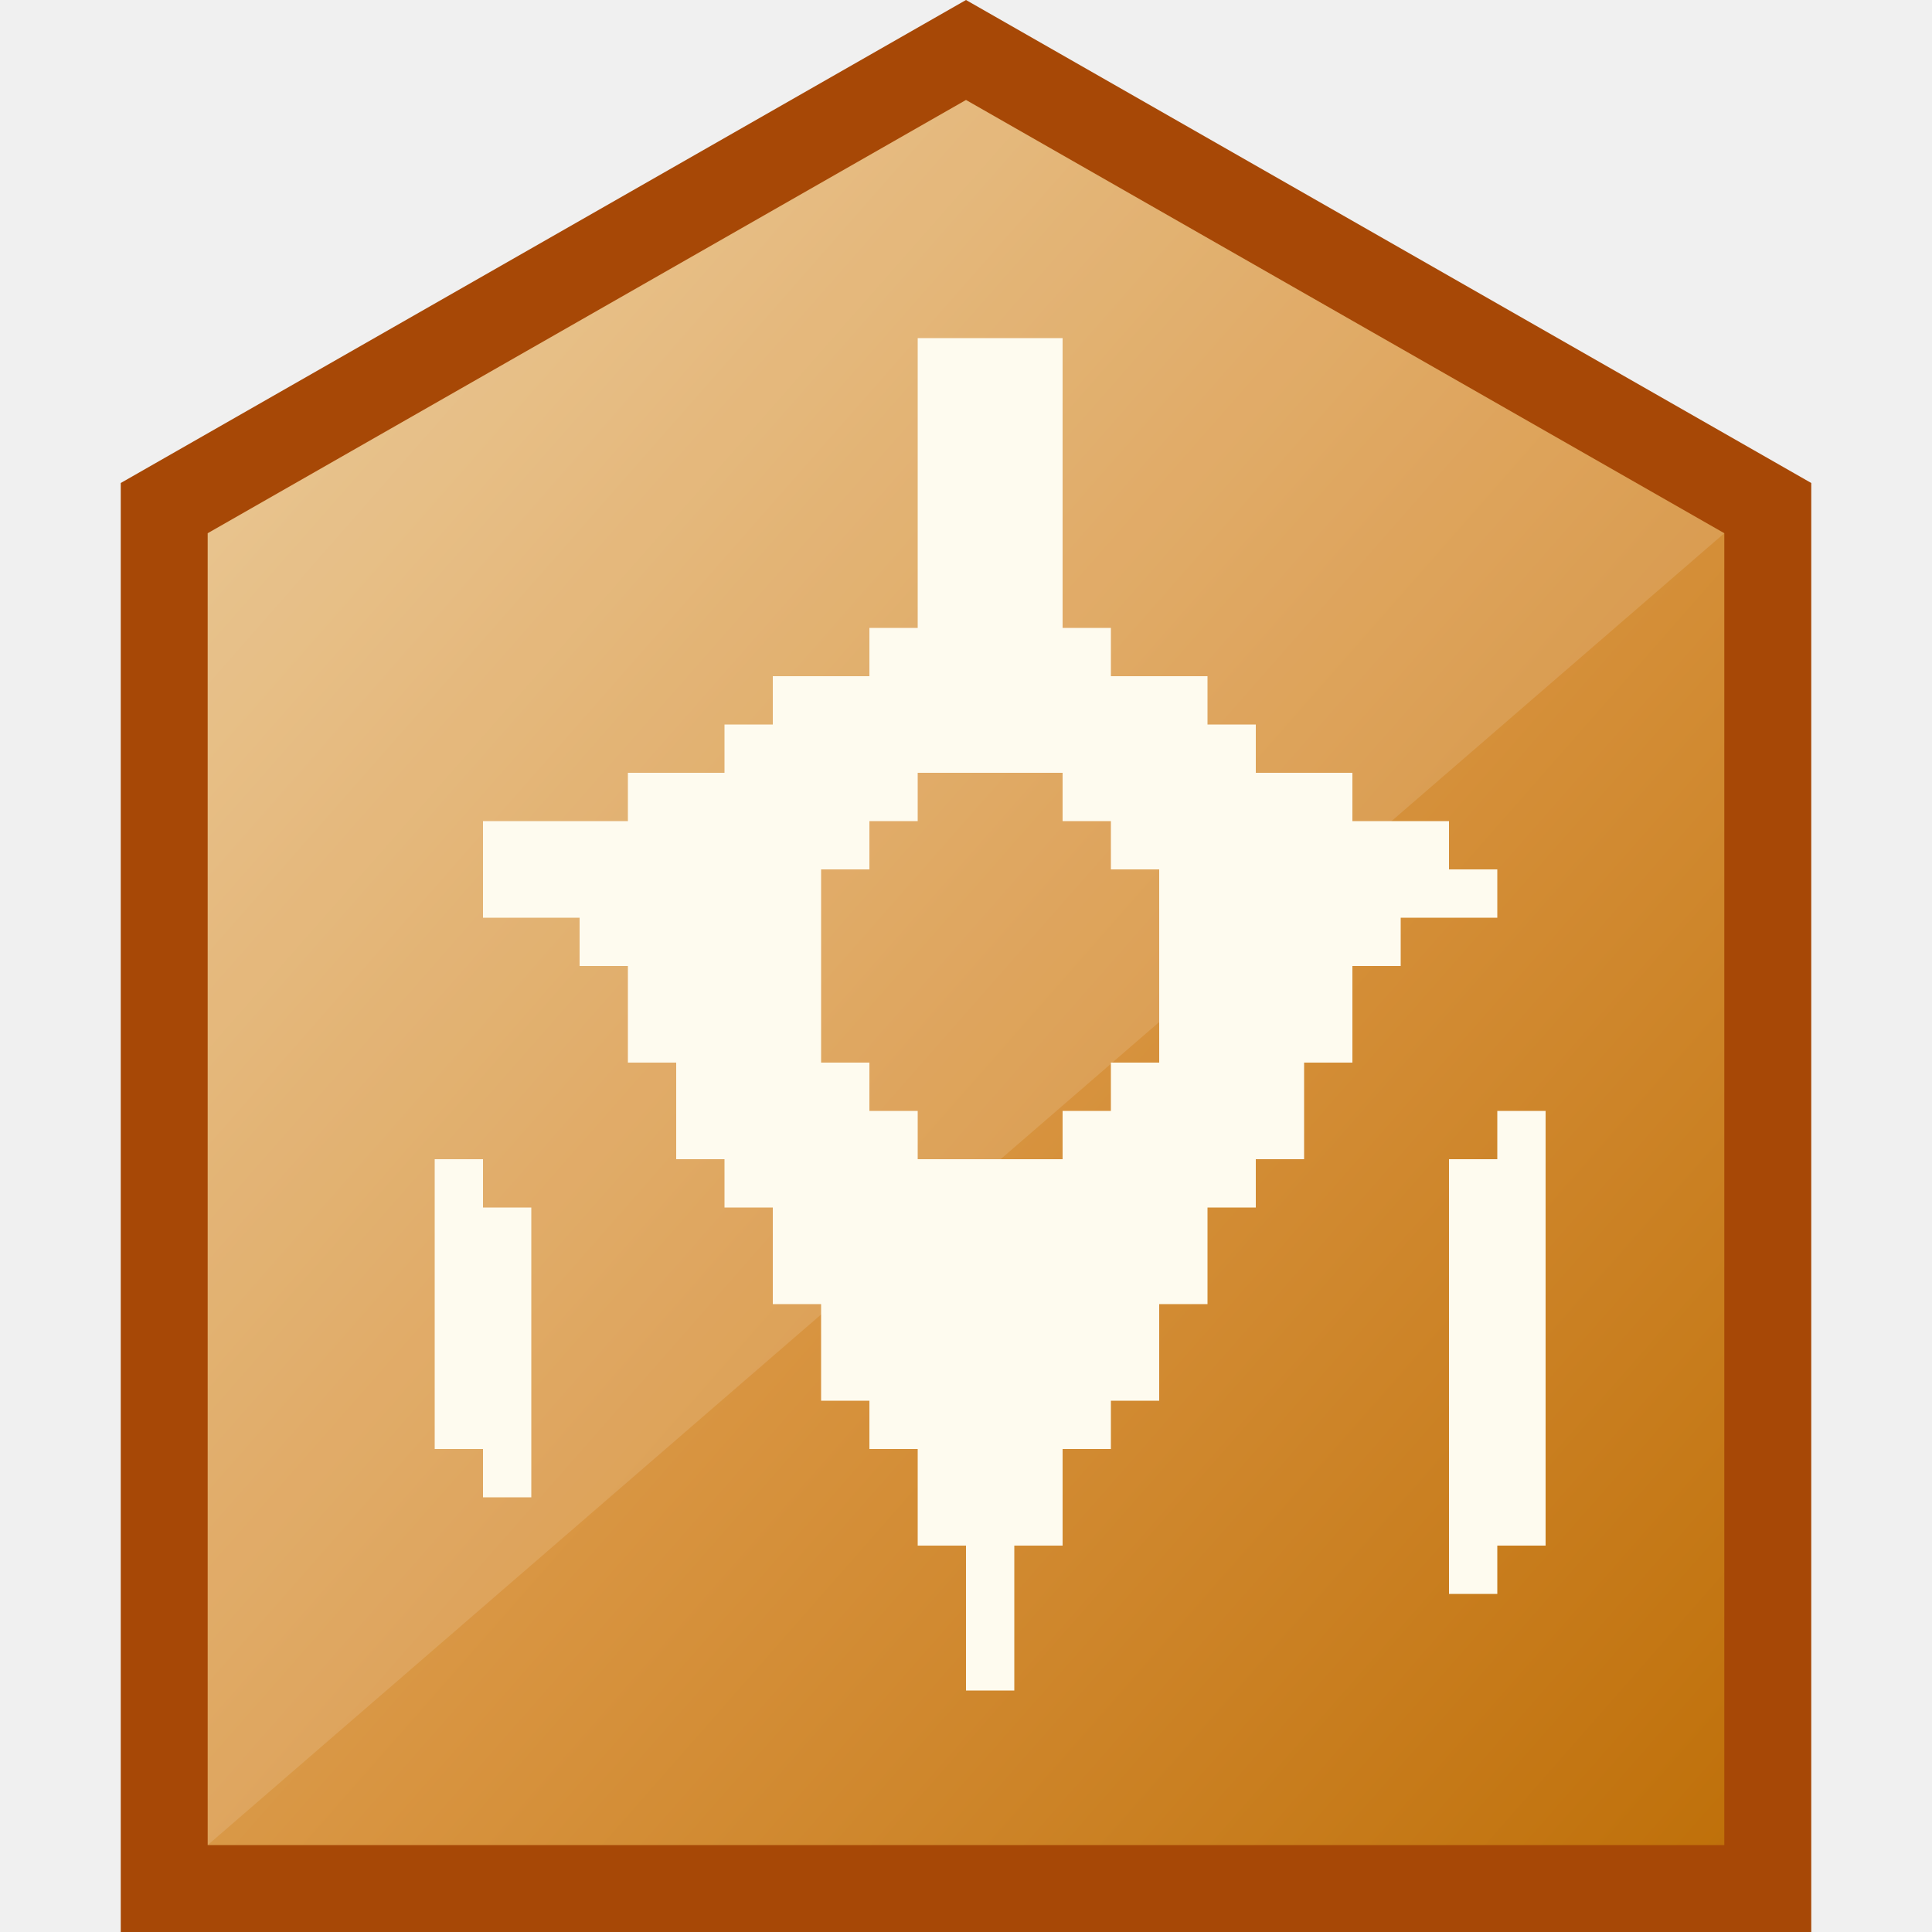
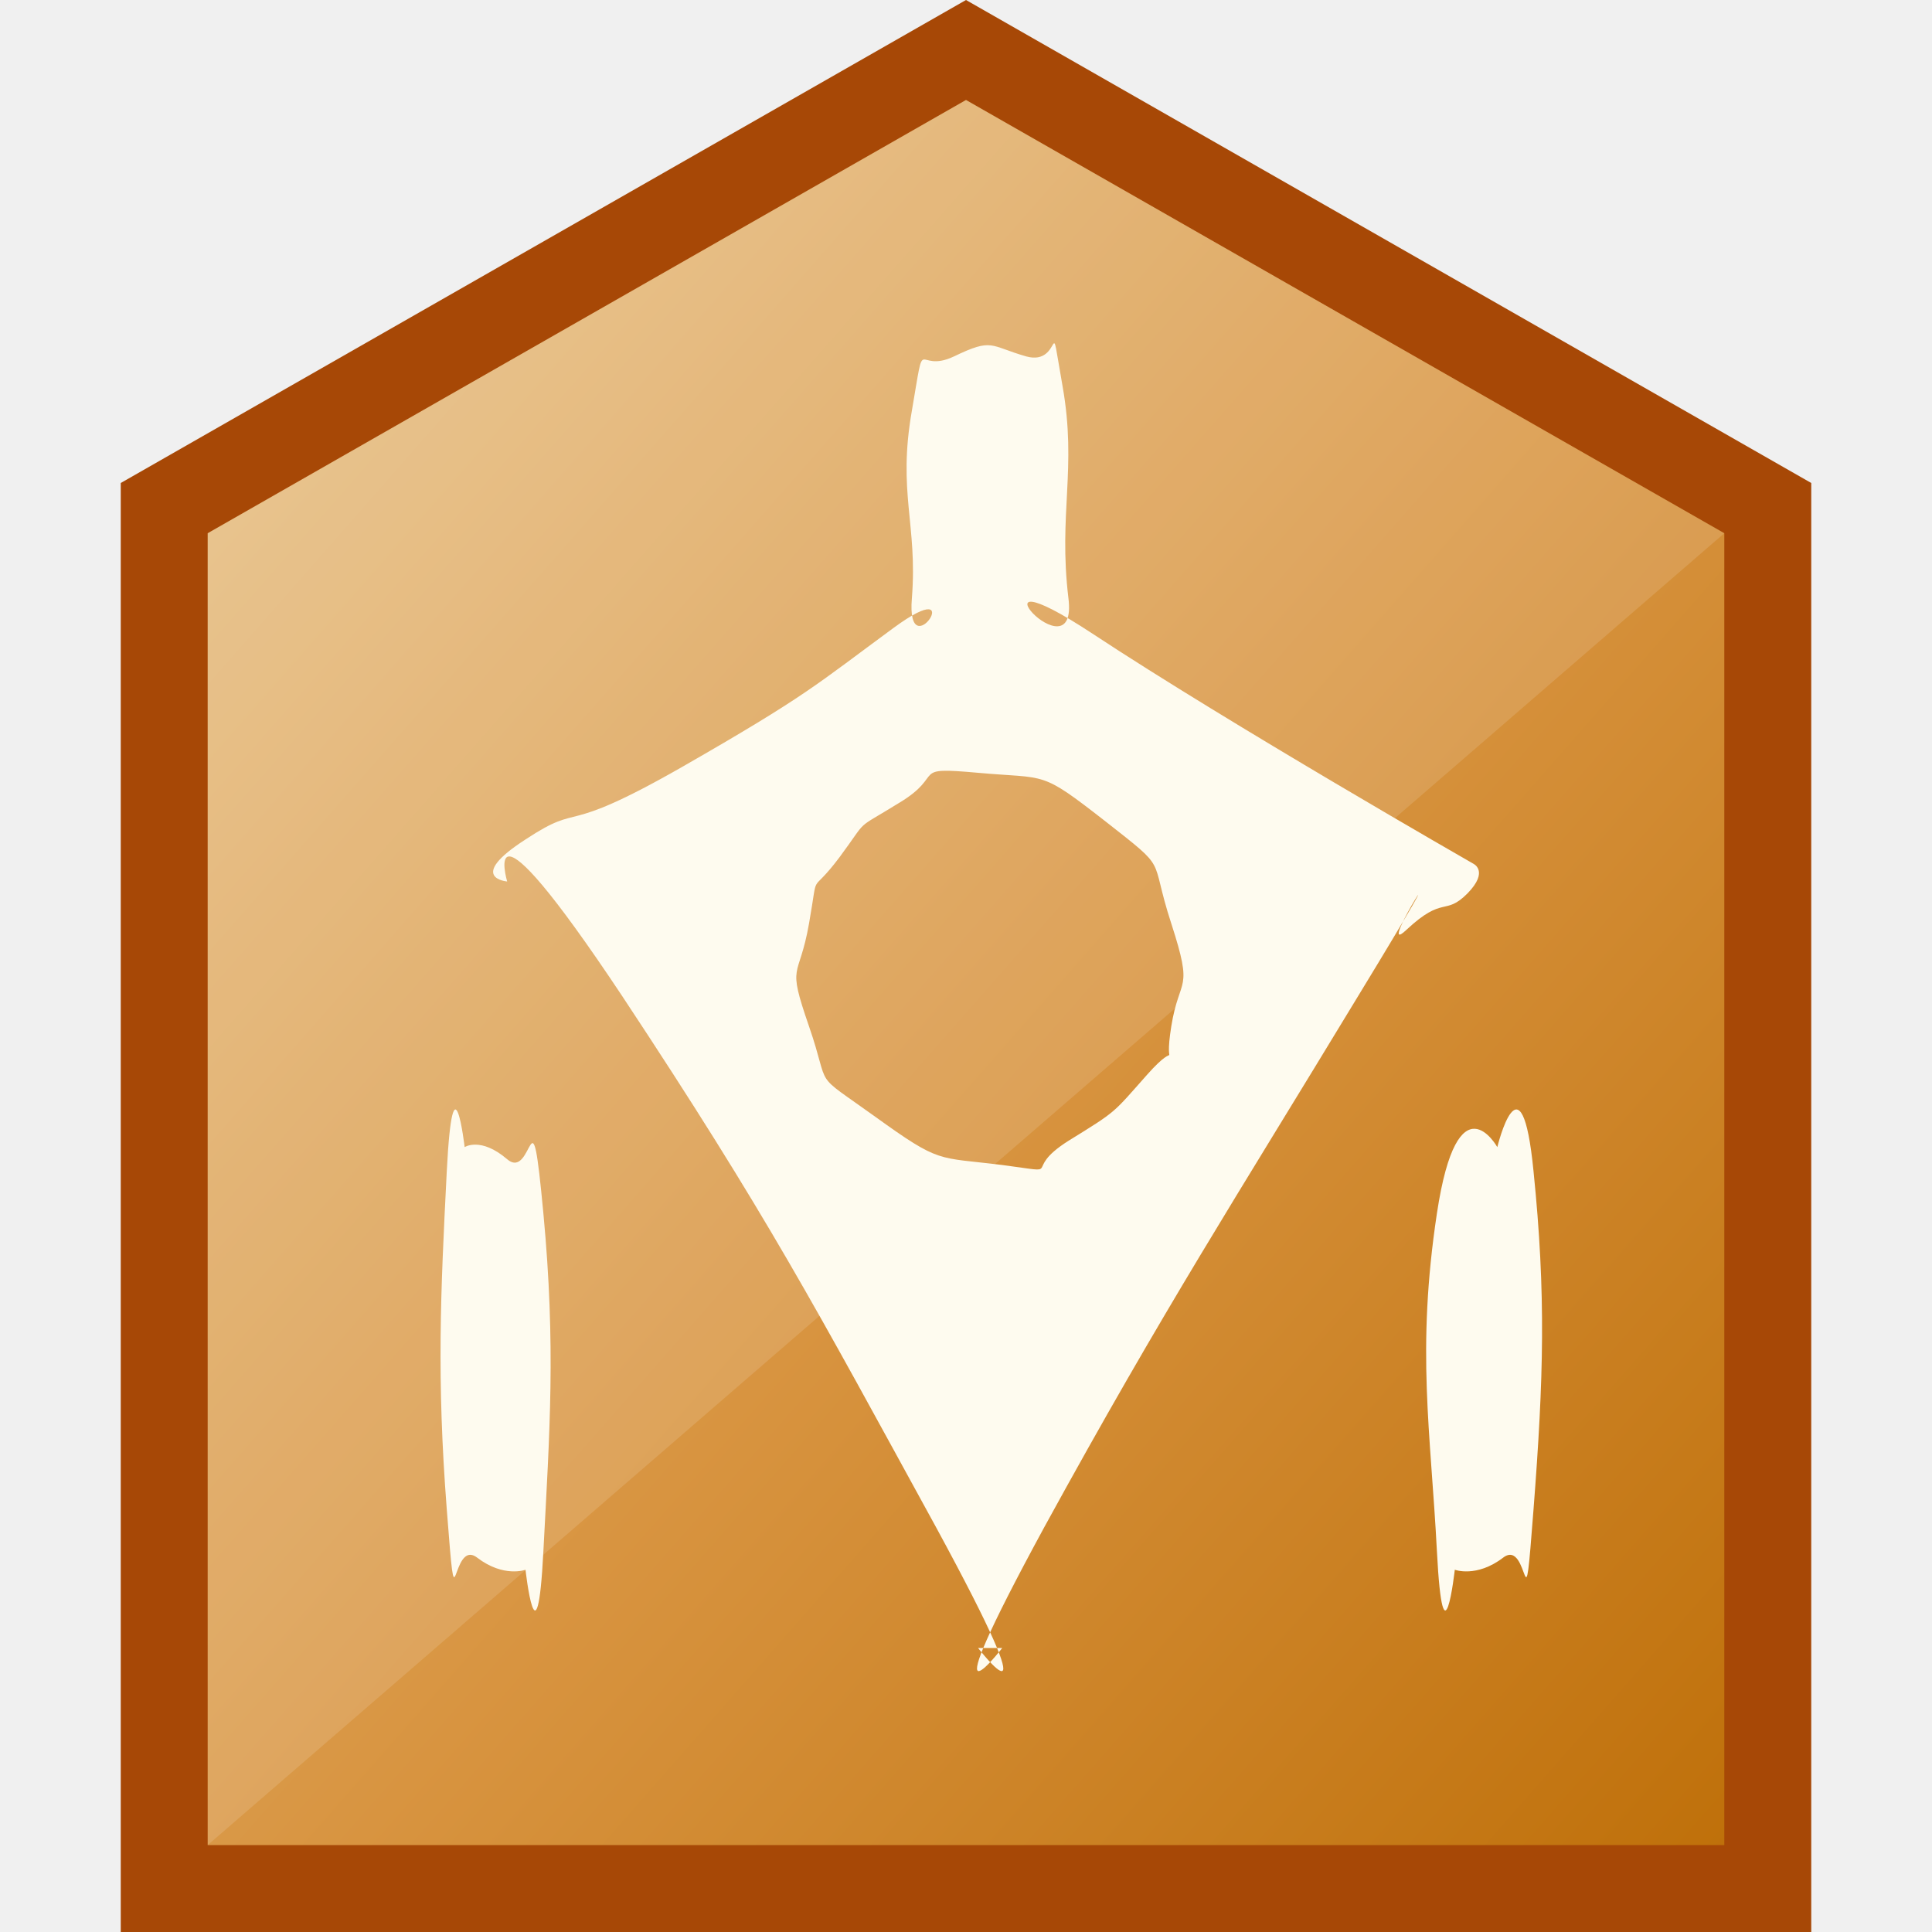
<svg xmlns="http://www.w3.org/2000/svg" viewBox="0 0 40 40" role="img" aria-label="resistance">
  <defs>
    <linearGradient id="b" x1="0" y1="0" x2="1" y2="1">
      <stop offset="0" stop-color="#E9C68F" />
      <stop offset=".55" stop-color="#D89440" />
      <stop offset="1" stop-color="#BF700A" />
    </linearGradient>
  </defs>
  <path fill="#A74806" d="M20 0L37.5 10V40H2.5V10Z" />
  <path fill="url(#b)" d="M20 2.07L35.7 11.04V38.2H4.3V11.04Z" />
  <path fill="#fff" fill-opacity=".13" d="M20 2.07L35.7 11.04L4.3 38.2V11.04Z" />
-   <path fill="#FEFBEF" fill-rule="evenodd" d="M19 7L22 7L22 13L23 13L23 14L25 14L25 15L26 15L26 16L28 16L28 17L30 17L30 18L31 18L31 19L29 19L29 20L28 20L28 22L27 22L27 24L26 24L26 25L25 25L25 27L24 27L24 29L23 29L23 30L22 30L22 32L21 32L21 35L20 35L20 32L19 32L19 30L18 30L18 29L17 29L17 27L16 27L16 25L15 25L15 24L14 24L14 22L13 22L13 20L12 20L12 19L10 19L10 17L13 17L13 16L15 16L15 15L16 15L16 14L18 14L18 13L19 13L19 7ZM20 16C19.1 16 19 16 19 16L19 17L18 17L18 18L17 18L17 22L18 22L18 23L19 23L19 24L22 24L22 23L23 23L23 22L24 22L24 18L23 18L23 17L22 17L22 16C22 16 20.9 16 20 16ZM31 23L32 23L32 32L31 32L31 33L30 33L30 24L31 24L31 23ZM9 24L10 24L10 25L11 25L11 31L10 31L10 30L9 30L9 24Z" />
+   <path fill="#FEFBEF" fill-rule="evenodd" d="M19.75 7.38C20.56 6.99 20.48 7.16 21.25 7.38C22.02 7.59 21.7 6.3 22 8C22.3 9.7 21.91 10.63 22.12 12.38C22.34 14.12 19.78 11.25 22.62 13.12C25.47 15 30.5 17.88 30.5 17.88C30.5 17.88 30.84 18.03 30.38 18.5C29.91 18.97 29.89 18.53 29.12 19.25C28.36 19.97 30.68 16.42 28.12 20.62C25.57 24.83 24.13 27.04 21.62 31.62C19.12 36.22 20.75 34.12 20.75 34.12L20.25 34.12C20.25 34.12 21.88 36.22 19.38 31.62C16.87 27.04 15.89 25.17 12.88 20.62C9.86 16.08 10.5 18.25 10.5 18.25C10.5 18.25 9.64 18.18 10.88 17.38C12.11 16.57 11.53 17.36 14.12 15.88C16.72 14.39 16.88 14.19 18.5 13C20.12 11.81 18.75 13.9 18.88 12.38C19 10.85 18.58 10.2 18.88 8.5C19.17 6.8 18.94 7.76 19.75 7.38ZM20.25 16C18.8 15.87 19.6 16.03 18.62 16.62C17.65 17.22 18.01 16.9 17.38 17.75C16.74 18.6 16.96 17.93 16.75 19.12C16.54 20.32 16.28 19.89 16.75 21.25C17.22 22.61 16.77 22.15 18.12 23.12C19.48 24.1 19.39 23.95 20.75 24.12C22.11 24.3 21.11 24.26 22.12 23.62C23.14 22.99 23.03 23.06 23.75 22.25C24.47 21.44 24.08 22.31 24.25 21.25C24.42 20.19 24.72 20.57 24.25 19.12C23.78 17.68 24.23 18.06 22.88 17C21.52 15.94 21.7 16.13 20.25 16ZM9.62 23.75C9.62 23.75 9.95 23.53 10.5 24C11.05 24.47 10.99 22.36 11.25 25.12C11.51 27.89 11.38 29.62 11.25 32.12C11.12 34.63 10.88 32.5 10.88 32.5C10.88 32.5 10.43 32.67 9.88 32.25C9.32 31.82 9.46 33.97 9.25 31.25C9.04 28.53 9.12 26.8 9.25 24.25C9.38 21.7 9.62 23.75 9.62 23.75ZM31 23.75C31 23.75 31.5 21.7 31.75 24.25C32.01 26.8 31.96 28.53 31.75 31.25C31.54 33.97 31.68 31.82 31.12 32.25C30.57 32.67 30.12 32.5 30.12 32.5C30.12 32.5 29.88 34.63 29.75 32.12C29.62 29.62 29.32 27.97 29.75 25.12C30.18 22.28 31 23.75 31 23.75Z" />
</svg>
